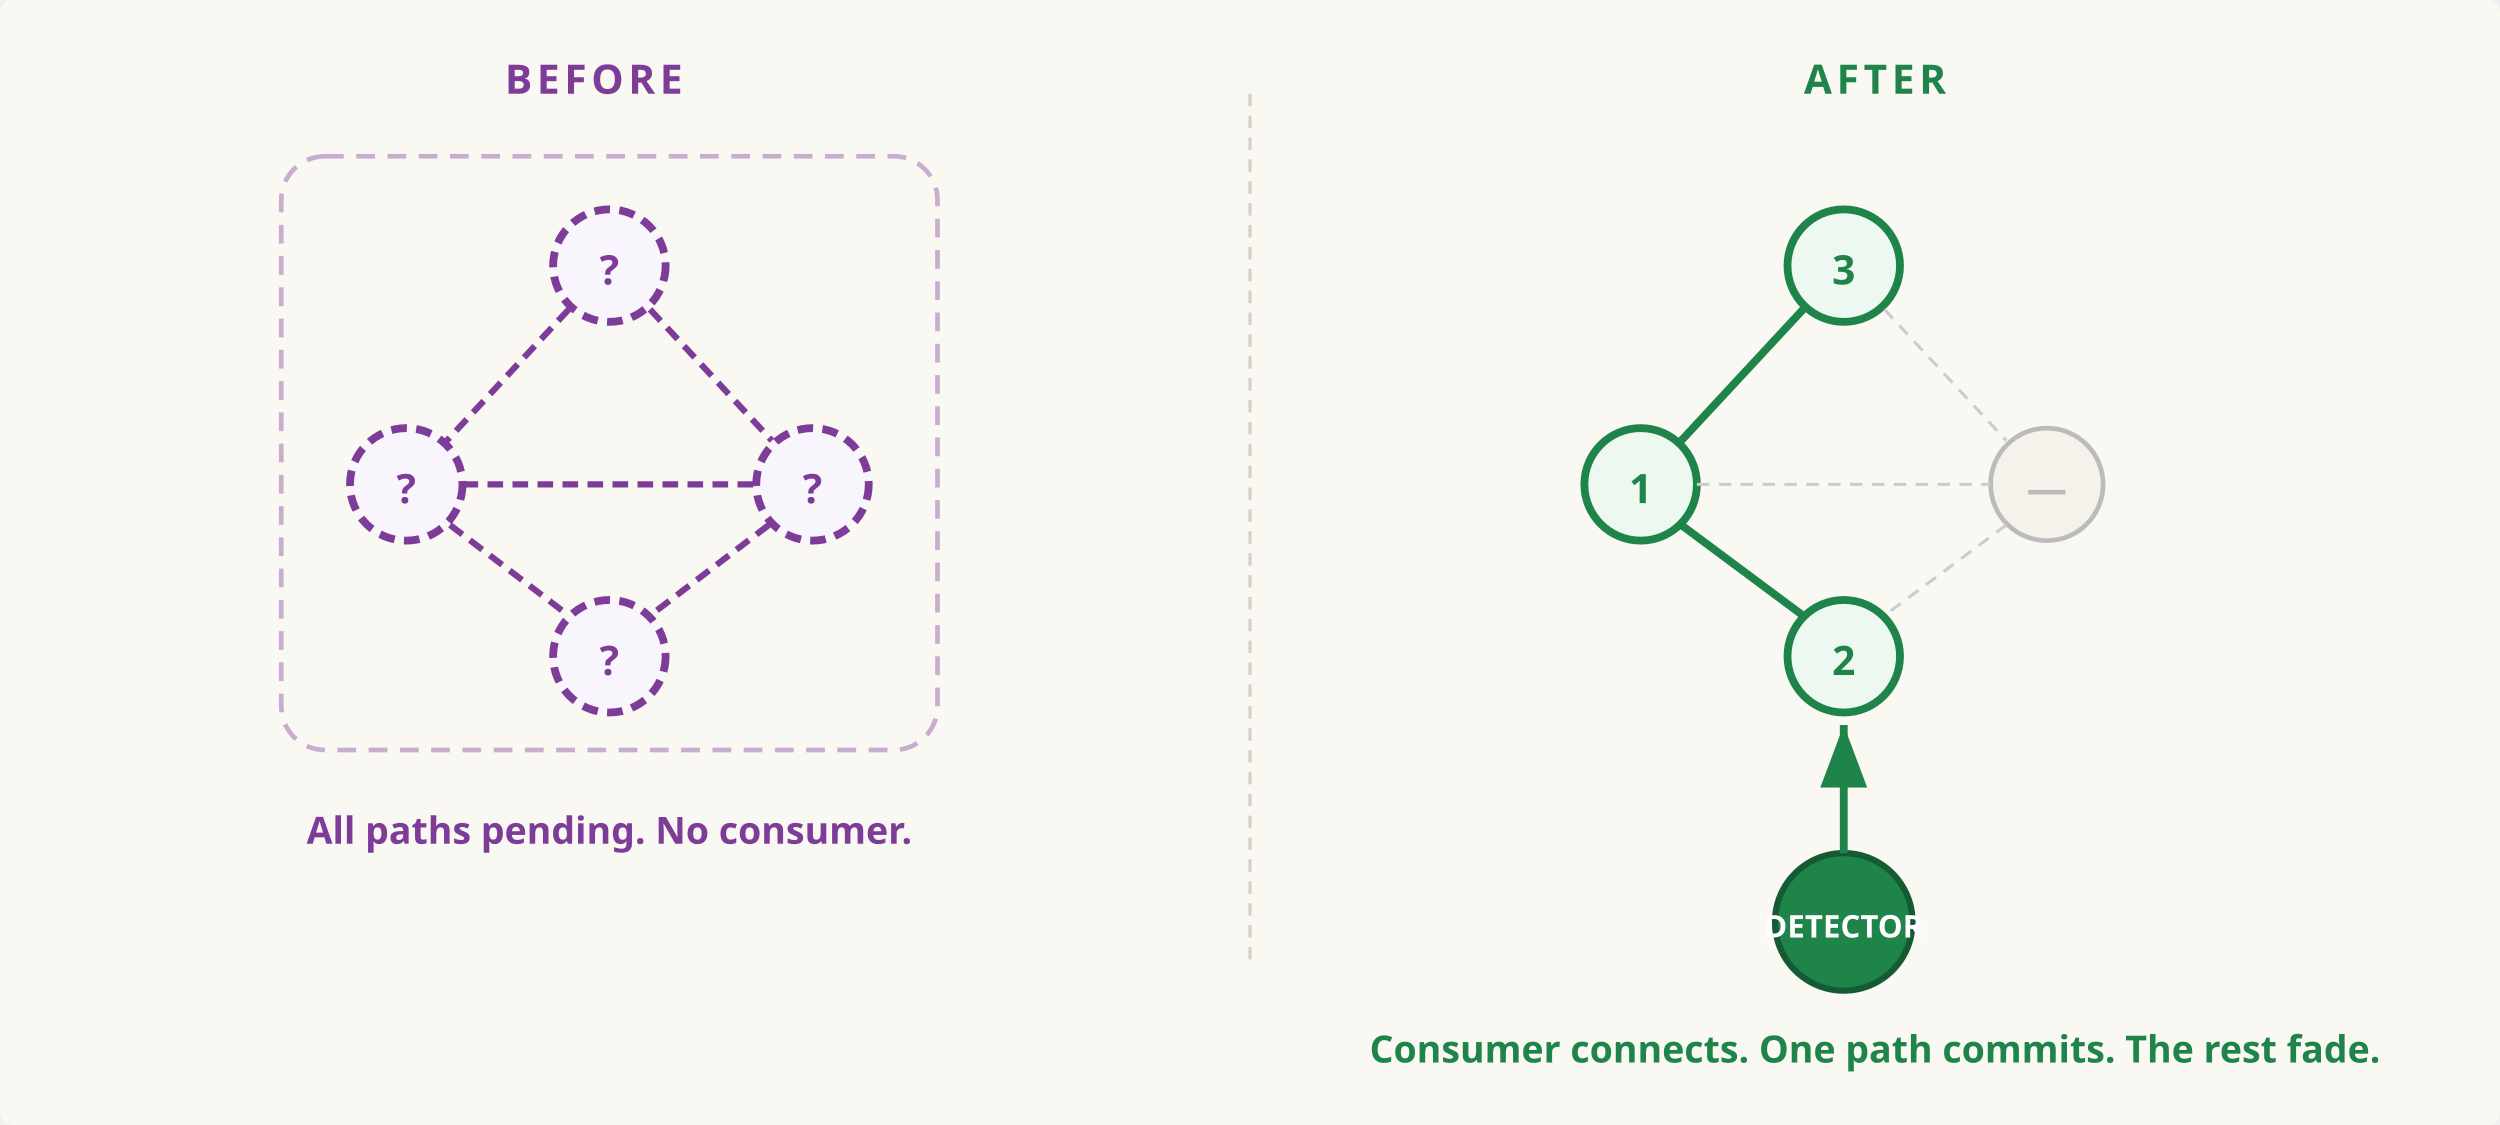
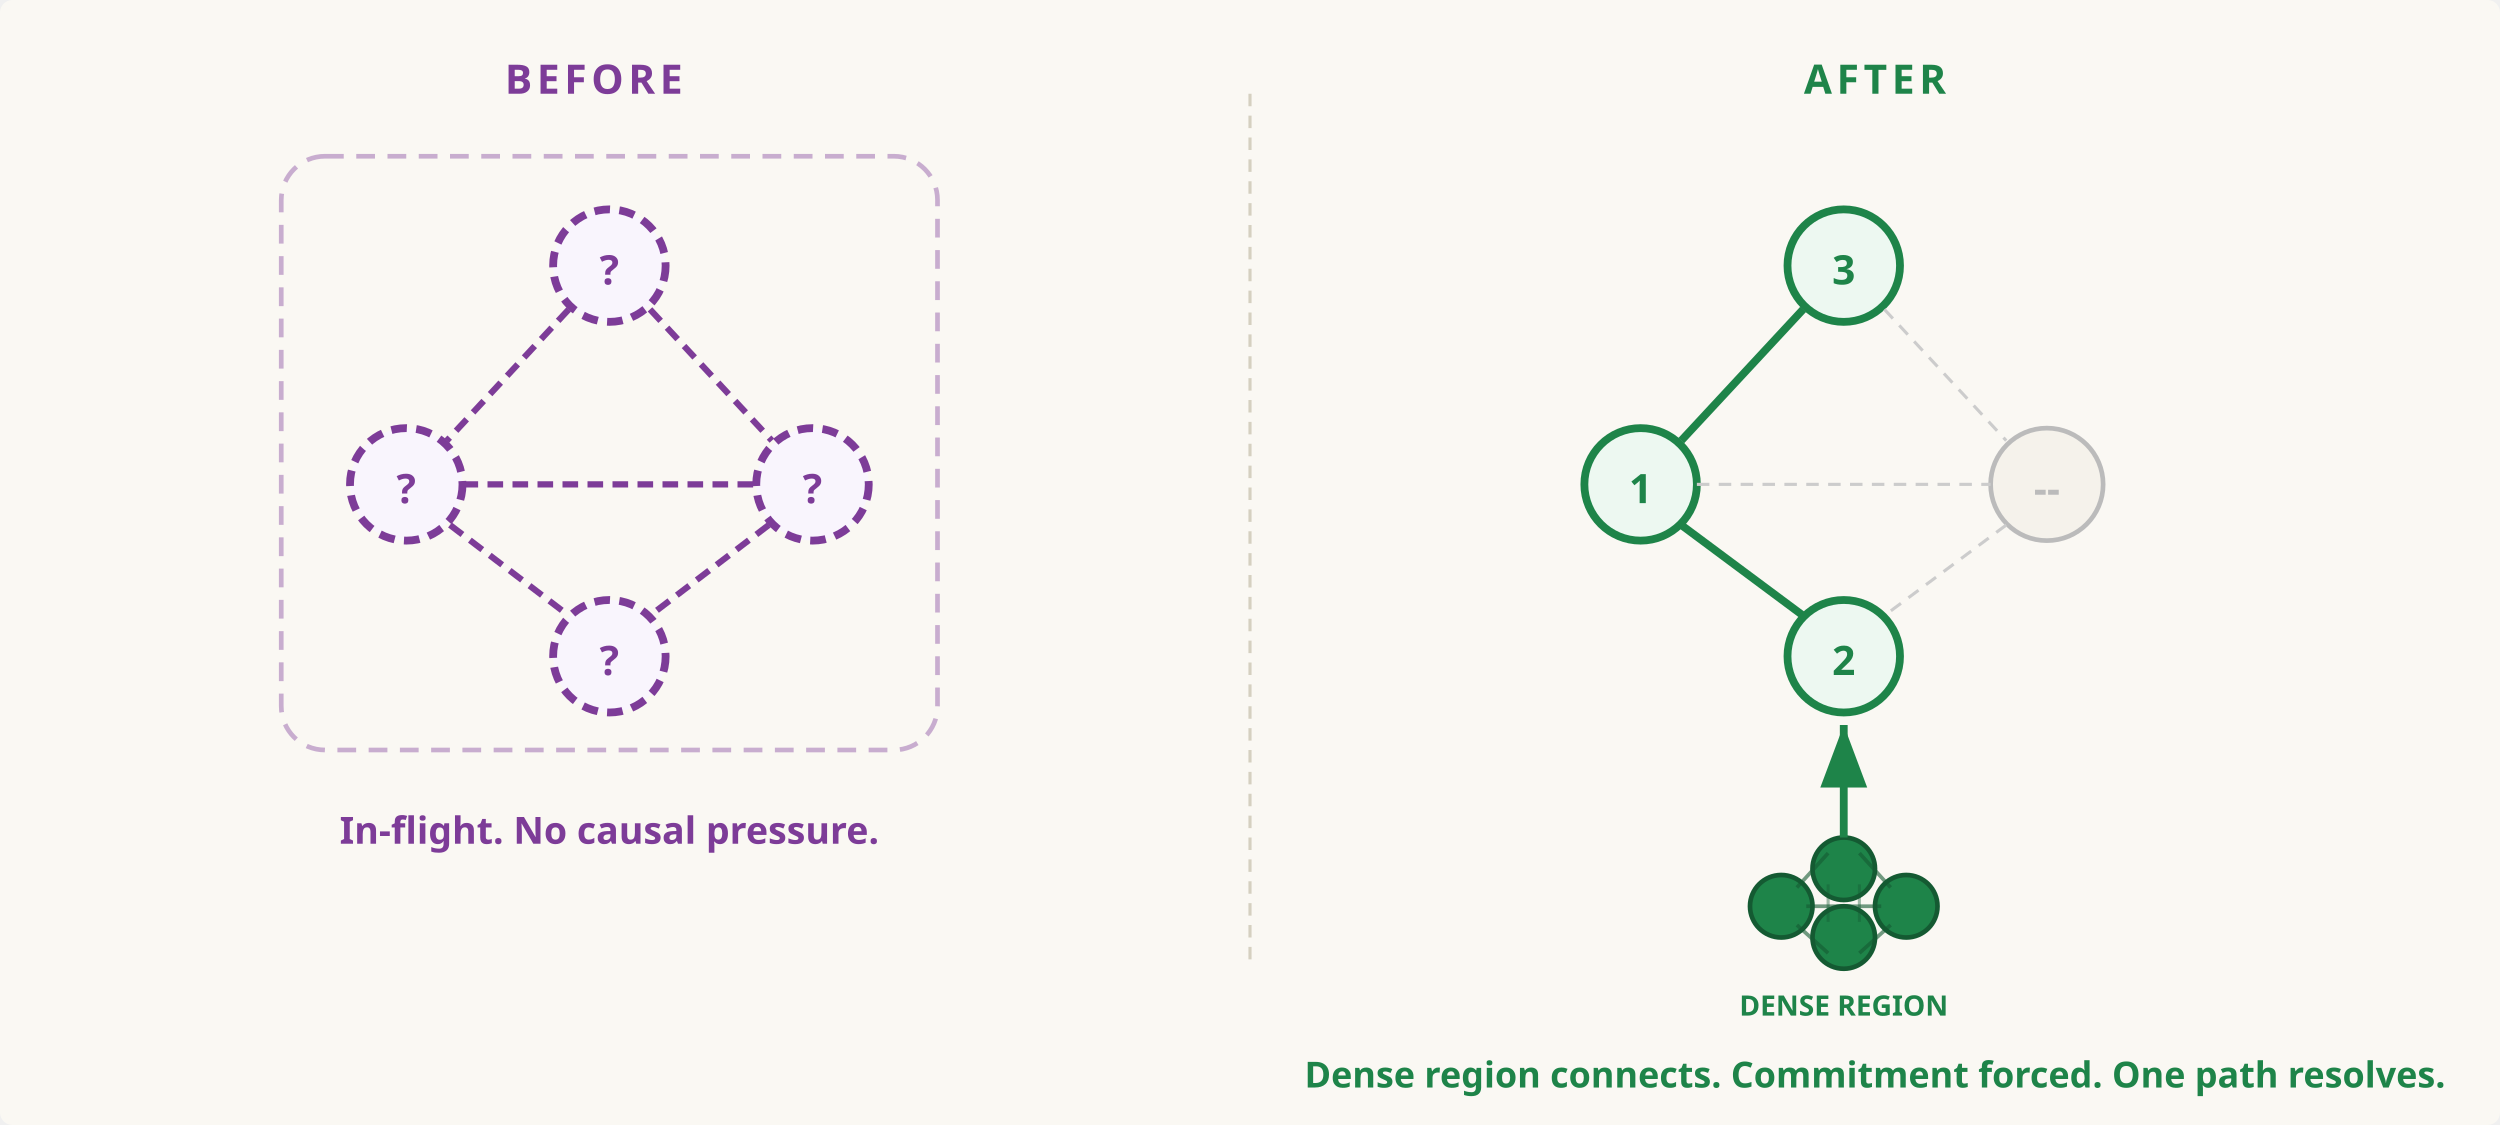
<svg xmlns="http://www.w3.org/2000/svg" viewBox="0 0 800 360" width="800">
  <style>
    text { font-family: "DM Sans", sans-serif; }
  </style>
  <rect width="800" height="360" fill="#faf8f3" rx="4" />
  <line x1="400" y1="30" x2="400" y2="310" stroke="#d5d0c0" stroke-width="1" stroke-dasharray="4,3" />
  <text x="190" y="30" text-anchor="middle" font-size="13" fill="#7d3c98" font-weight="700" letter-spacing="1.5">BEFORE</text>
  <rect x="90" y="50" width="210" height="190" rx="14" fill="none" stroke="#7d3c98" stroke-width="1.5" stroke-dasharray="6,4" opacity="0.4" />
  <circle cx="195" cy="85" r="18" fill="#f9f5fd" stroke="#7d3c98" stroke-width="2.5" stroke-dasharray="5,3" />
  <text x="195" y="91" text-anchor="middle" font-size="13" fill="#7d3c98" font-weight="700">?</text>
  <circle cx="130" cy="155" r="18" fill="#f9f5fd" stroke="#7d3c98" stroke-width="2.5" stroke-dasharray="5,3" />
  <text x="130" y="161" text-anchor="middle" font-size="13" fill="#7d3c98" font-weight="700">?</text>
  <circle cx="260" cy="155" r="18" fill="#f9f5fd" stroke="#7d3c98" stroke-width="2.5" stroke-dasharray="5,3" />
  <text x="260" y="161" text-anchor="middle" font-size="13" fill="#7d3c98" font-weight="700">?</text>
  <circle cx="195" cy="210" r="18" fill="#f9f5fd" stroke="#7d3c98" stroke-width="2.5" stroke-dasharray="5,3" />
  <text x="195" y="216" text-anchor="middle" font-size="13" fill="#7d3c98" font-weight="700">?</text>
  <line x1="182" y1="99" x2="143" y2="141" stroke="#7d3c98" stroke-width="2" stroke-dasharray="5,3" />
  <line x1="208" y1="99" x2="247" y2="141" stroke="#7d3c98" stroke-width="2" stroke-dasharray="5,3" />
  <line x1="144" y1="168" x2="182" y2="197" stroke="#7d3c98" stroke-width="2" stroke-dasharray="5,3" />
  <line x1="246" y1="168" x2="208" y2="197" stroke="#7d3c98" stroke-width="2" stroke-dasharray="5,3" />
  <line x1="148" y1="155" x2="242" y2="155" stroke="#7d3c98" stroke-width="2" stroke-dasharray="5,3" />
-   <text x="195" y="270" text-anchor="middle" font-size="12" fill="#7d3c98" font-weight="600">All paths pending. No consumer.</text>
+   <text x="195" y="270" text-anchor="middle" font-size="12" fill="#7d3c98" font-weight="600">In-flight. No causal pressure.</text>
  <text x="600" y="30" text-anchor="middle" font-size="13" fill="#1e8449" font-weight="700" letter-spacing="1.5">AFTER</text>
  <circle cx="590" cy="85" r="18" fill="#edf8f1" stroke="#1e8449" stroke-width="2.5" />
  <text x="590" y="91" text-anchor="middle" font-size="13" fill="#1e8449" font-weight="700">3</text>
  <circle cx="525" cy="155" r="18" fill="#edf8f1" stroke="#1e8449" stroke-width="2.5" />
  <text x="525" y="161" text-anchor="middle" font-size="13" fill="#1e8449" font-weight="700">1</text>
  <circle cx="655" cy="155" r="18" fill="#f5f2eb" stroke="#bbb" stroke-width="1.5" />
-   <text x="655" y="161" text-anchor="middle" font-size="13" fill="#bbb" font-weight="600">—</text>
+   <text x="655" y="161" text-anchor="middle" font-size="13" fill="#bbb" font-weight="600">--</text>
  <circle cx="590" cy="210" r="18" fill="#edf8f1" stroke="#1e8449" stroke-width="2.5" />
  <text x="590" y="216" text-anchor="middle" font-size="13" fill="#1e8449" font-weight="700">2</text>
  <line x1="577" y1="99" x2="538" y2="141" stroke="#1e8449" stroke-width="2.5" />
  <line x1="603" y1="99" x2="642" y2="141" stroke="#ccc" stroke-width="1" stroke-dasharray="4,3" />
  <line x1="538" y1="168" x2="577" y2="197" stroke="#1e8449" stroke-width="2.5" />
  <line x1="642" y1="168" x2="603" y2="197" stroke="#ccc" stroke-width="1" stroke-dasharray="4,3" />
  <line x1="543" y1="155" x2="637" y2="155" stroke="#ccc" stroke-width="1" stroke-dasharray="4,3" />
-   <circle cx="590" cy="295" r="22" fill="#1e8449" stroke="#145a32" stroke-width="2" />
-   <text x="590" y="300" text-anchor="middle" font-size="10" fill="white" font-weight="700">DETECTOR</text>
-   <line x1="590" y1="273" x2="590" y2="232" stroke="#1e8449" stroke-width="2.5" marker-end="url(#arrowGreen)" />
+   <circle cx="570" cy="290" r="10" fill="#1e8449" stroke="#145a32" stroke-width="1.5" />
+   <circle cx="590" cy="300" r="10" fill="#1e8449" stroke="#145a32" stroke-width="1.5" />
+   <circle cx="610" cy="290" r="10" fill="#1e8449" stroke="#145a32" stroke-width="1.5" />
+   <circle cx="590" cy="278" r="10" fill="#1e8449" stroke="#145a32" stroke-width="1.5" />
+   <line x1="575" y1="284" x2="585" y2="273" stroke="#145a32" stroke-width="1.2" opacity="0.6" />
+   <line x1="595" y1="273" x2="605" y2="284" stroke="#145a32" stroke-width="1.2" opacity="0.6" />
+   <line x1="575" y1="296" x2="585" y2="305" stroke="#145a32" stroke-width="1.2" opacity="0.6" />
+   <line x1="595" y1="305" x2="605" y2="296" stroke="#145a32" stroke-width="1.2" opacity="0.6" />
+   <line x1="578" y1="290" x2="602" y2="290" stroke="#145a32" stroke-width="1.2" opacity="0.6" />
+   <line x1="585" y1="283" x2="585" y2="295" stroke="#145a32" stroke-width="1" opacity="0.4" />
+   <line x1="595" y1="283" x2="595" y2="295" stroke="#145a32" stroke-width="1" opacity="0.4" />
+   <text x="590" y="325" text-anchor="middle" font-size="9" fill="#1e8449" font-weight="700">DENSE REGION</text>
  <defs>
    <marker id="arrowGreen" markerWidth="8" markerHeight="6" refX="8" refY="3" orient="auto">
      <path d="M0,0 L8,3 L0,6" fill="#1e8449" />
    </marker>
  </defs>
-   <text x="600" y="340" text-anchor="middle" font-size="12" fill="#1e8449" font-weight="600">Consumer connects. One path commits. The rest fade.</text>
+   <line x1="590" y1="268" x2="590" y2="232" stroke="#1e8449" stroke-width="2.5" marker-end="url(#arrowGreen)" />
+   <text x="600" y="348" text-anchor="middle" font-size="11.5" fill="#1e8449" font-weight="600">Dense region connects. Commitment forced. One path resolves.</text>
</svg>
